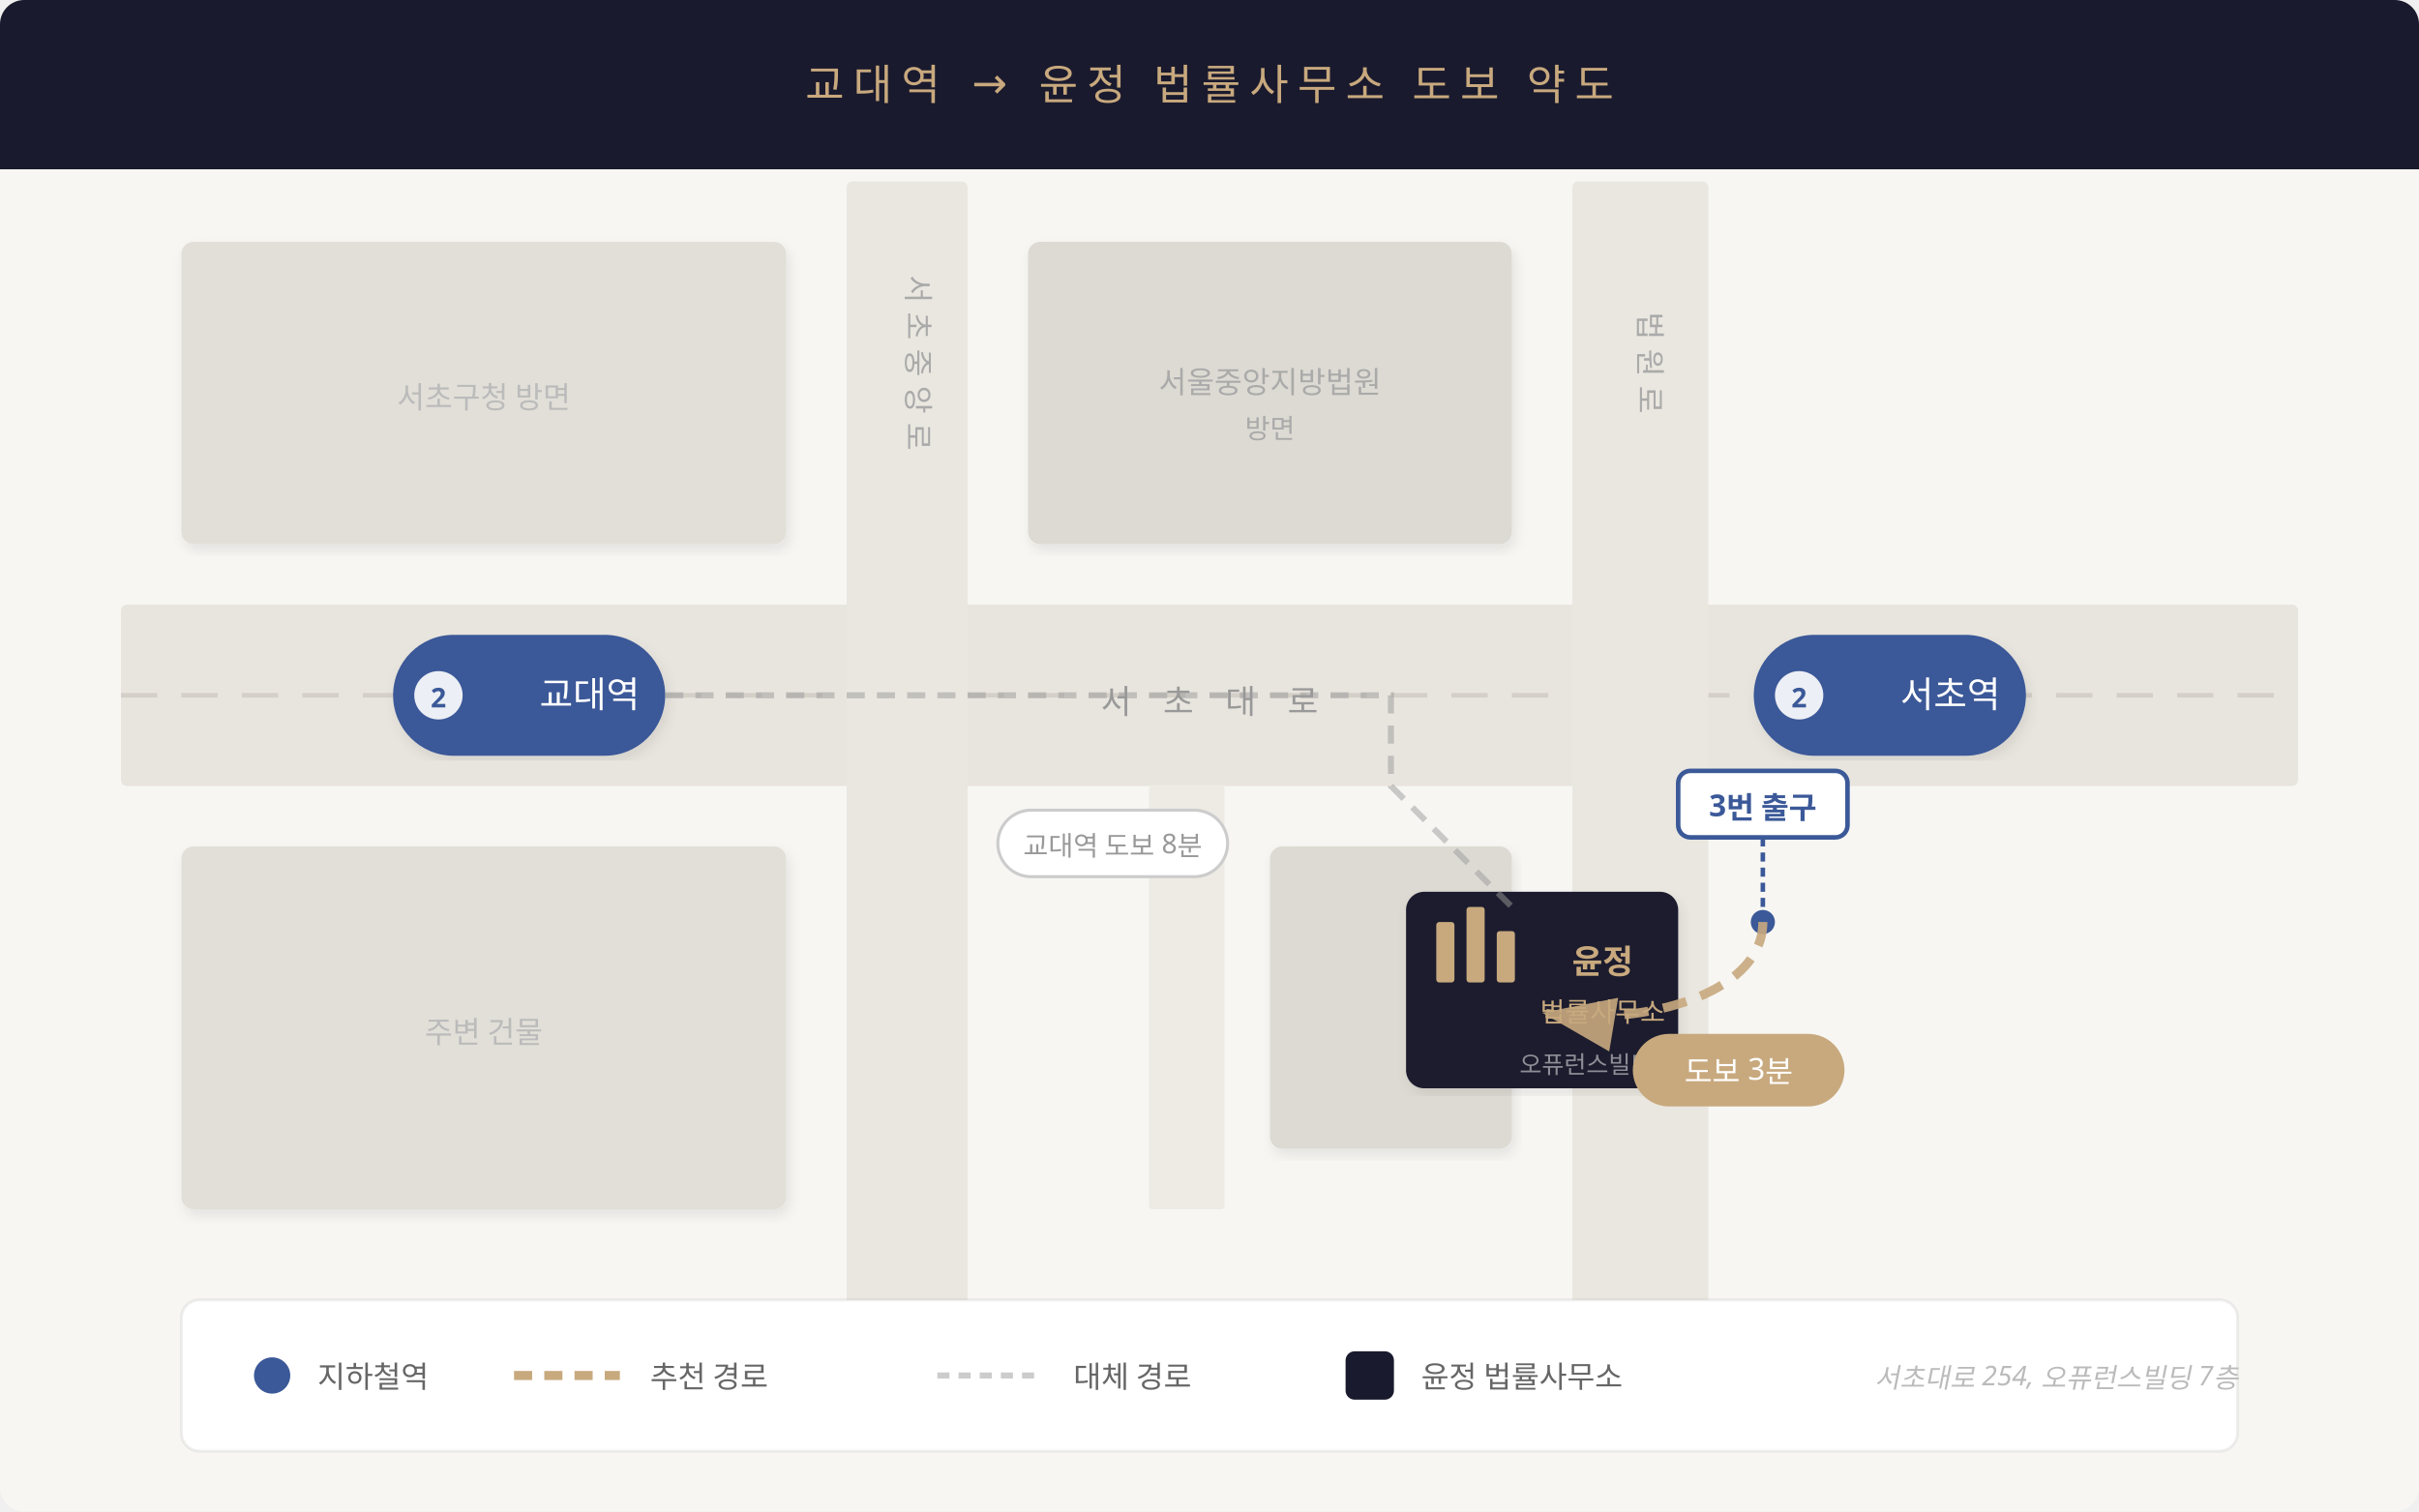
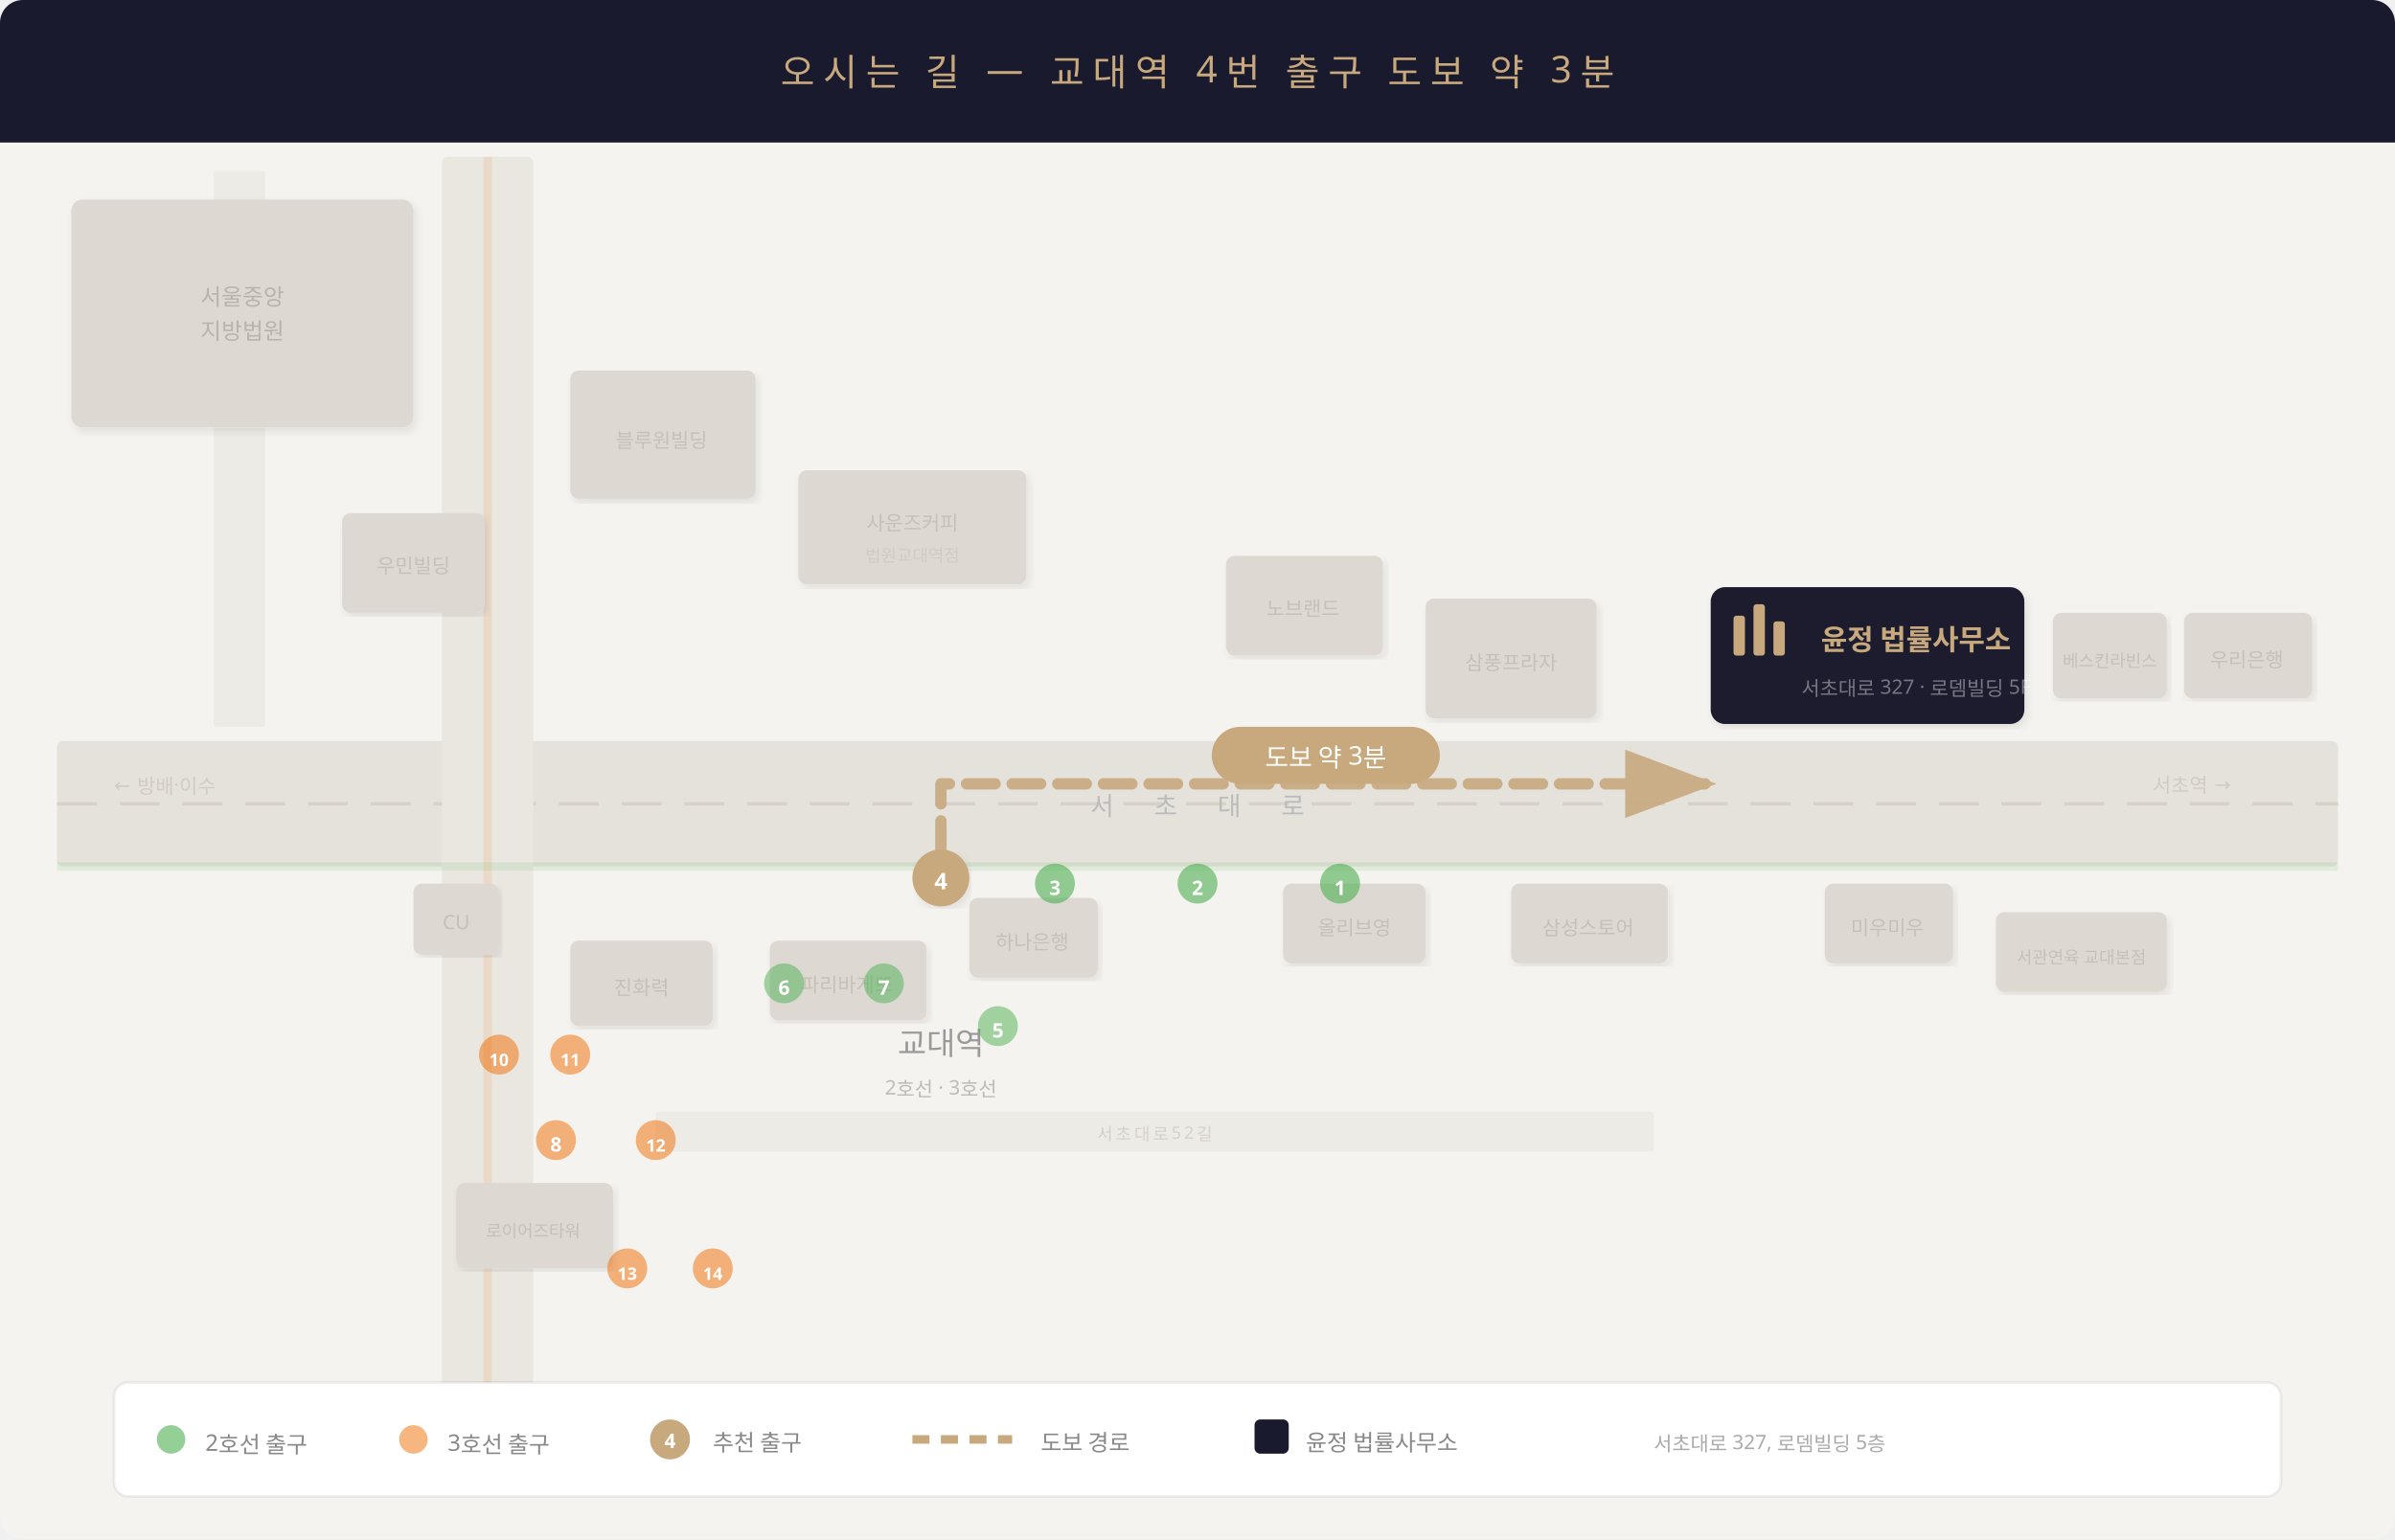
- <svg xmlns="http://www.w3.org/2000/svg" viewBox="0 0 800 500" font-family="'Noto Sans KR', 'Malgun Gothic', sans-serif">
+ <svg xmlns="http://www.w3.org/2000/svg" viewBox="0 0 840 540" font-family="'Noto Sans KR', 'Malgun Gothic', sans-serif">
  <defs>
-     <pattern id="roadPattern" patternUnits="userSpaceOnUse" width="20" height="20">
-       <rect width="20" height="20" fill="#f0f0ed" />
-     </pattern>
-     <filter id="shadow" x="-4%" y="-4%" width="108%" height="108%">
-       <feDropShadow dx="1" dy="2" stdDeviation="2" flood-color="#00000015" />
+     <filter id="sh" x="-4%" y="-4%" width="108%" height="108%">
+       <feDropShadow dx="1" dy="1.5" stdDeviation="1.5" flood-color="#00000015" />
    </filter>
-     <marker id="arrowEnd" markerWidth="8" markerHeight="6" refX="8" refY="3" orient="auto">
+     <marker id="ag" markerWidth="8" markerHeight="6" refX="7" refY="3" orient="auto">
      <path d="M0,0 L8,3 L0,6 Z" fill="#c8a97e" />
    </marker>
  </defs>
-   <rect width="800" height="500" fill="#f7f6f3" rx="8" />
-   <rect x="0" y="0" width="800" height="52" fill="#1a1a2e" rx="8" />
-   <rect x="0" y="40" width="800" height="16" fill="#1a1a2e" />
-   <text x="400" y="33" text-anchor="middle" fill="#c8a97e" font-size="14" font-weight="500" letter-spacing="3">
-     교대역 → 윤정 법률사무소 도보 약도
-   </text>
-   <rect x="40" y="200" width="720" height="60" fill="#e8e5de" rx="2" />
-   <line x1="40" y1="230" x2="760" y2="230" stroke="#d4d0c8" stroke-width="1.5" stroke-dasharray="12,8" />
-   <text x="400" y="236" text-anchor="middle" fill="#999" font-size="11" font-weight="400" letter-spacing="4">서 초 대 로</text>
-   <rect x="520" y="60" width="45" height="380" fill="#eae7e0" rx="2" />
-   <text x="542" y="120" text-anchor="middle" fill="#aaa" font-size="10" transform="rotate(90, 542, 120)" letter-spacing="3">법원로</text>
-   <rect x="280" y="60" width="40" height="380" fill="#eae7e0" rx="2" />
-   <text x="300" y="120" text-anchor="middle" fill="#aaa" font-size="10" transform="rotate(90, 300, 120)" letter-spacing="3">서초중앙로</text>
-   <rect x="380" y="260" width="25" height="140" fill="#eeebe5" rx="1" />
-   <rect x="60" y="80" width="200" height="100" fill="#e2dfd8" rx="4" filter="url(#shadow)" />
-   <text x="160" y="135" text-anchor="middle" fill="#bbb" font-size="10">서초구청 방면</text>
-   <rect x="340" y="80" width="160" height="100" fill="#dddad3" rx="4" filter="url(#shadow)" />
-   <text x="420" y="130" text-anchor="middle" fill="#aaa" font-size="10">서울중앙지방법원</text>
-   <text x="420" y="145" text-anchor="middle" fill="#aaa" font-size="9">방면</text>
-   <rect x="60" y="280" width="200" height="120" fill="#e2dfd8" rx="4" filter="url(#shadow)" />
-   <text x="160" y="345" text-anchor="middle" fill="#bbb" font-size="10">주변 건물</text>
-   <rect x="420" y="280" width="80" height="100" fill="#dddad3" rx="4" filter="url(#shadow)" />
+   <rect width="840" height="540" fill="#f5f3ef" rx="8" />
+   <rect x="0" y="0" width="840" height="46" fill="#1a1a2e" rx="8" />
+   <rect x="0" y="34" width="840" height="16" fill="#1a1a2e" />
+   <text x="420" y="30" text-anchor="middle" fill="#c8a97e" font-size="13" font-weight="500" letter-spacing="3">오시는 길 — 교대역 4번 출구 도보 약 3분</text>
+   <rect x="20" y="260" width="800" height="44" fill="#e5e2db" rx="2" />
+   <line x1="20" y1="282" x2="820" y2="282" stroke="#d6d2ca" stroke-width="1.2" stroke-dasharray="14,8" />
+   <text x="420" y="286" text-anchor="middle" fill="#bbb" font-size="9" letter-spacing="6">서 초 대 로</text>
+   <text x="40" y="278" fill="#d0ccc5" font-size="7">← 방배·이수</text>
+   <text x="755" y="278" fill="#d0ccc5" font-size="7">서초역 →</text>
+   <rect x="155" y="55" width="32" height="440" fill="#eae7e1" rx="2" />
+   <line x1="20" y1="304" x2="820" y2="304" stroke="#4CAF50" stroke-width="3" opacity="0.12" />
+   <line x1="171" y1="55" x2="171" y2="495" stroke="#EF6C00" stroke-width="3" opacity="0.12" />
+   <rect x="75" y="60" width="18" height="195" fill="#edebe6" rx="1" />
+   <rect x="230" y="390" width="350" height="14" fill="#edebe6" rx="1" />
+   <text x="405" y="400" text-anchor="middle" fill="#d5d0c9" font-size="6" letter-spacing="1">서초대로52길</text>
+   <rect x="25" y="70" width="120" height="80" fill="#ddd9d2" rx="4" filter="url(#sh)" />
+   <text x="85" y="107" text-anchor="middle" fill="#b8b3ab" font-size="8">서울중앙</text>
+   <text x="85" y="119" text-anchor="middle" fill="#b8b3ab" font-size="8">지방법원</text>
+   <rect x="200" y="130" width="65" height="45" fill="#ddd9d2" rx="3" filter="url(#sh)" />
+   <text x="232" y="157" text-anchor="middle" fill="#c5c0b8" font-size="7">블루원빌딩</text>
+   <rect x="120" y="180" width="50" height="35" fill="#ddd9d2" rx="3" filter="url(#sh)" />
+   <text x="145" y="201" text-anchor="middle" fill="#c5c0b8" font-size="7">우민빌딩</text>
+   <rect x="280" y="165" width="80" height="40" fill="#ddd9d2" rx="3" filter="url(#sh)" />
+   <text x="320" y="186" text-anchor="middle" fill="#c5c0b8" font-size="7">사운즈커피</text>
+   <text x="320" y="197" text-anchor="middle" fill="#d0ccc5" font-size="6">법원교대역점</text>
+   <rect x="430" y="195" width="55" height="35" fill="#ddd9d2" rx="3" filter="url(#sh)" />
+   <text x="457" y="216" text-anchor="middle" fill="#c5c0b8" font-size="7">노브랜드</text>
+   <rect x="500" y="210" width="60" height="42" fill="#ddd9d2" rx="3" filter="url(#sh)" />
+   <text x="530" y="235" text-anchor="middle" fill="#c5c0b8" font-size="7">삼풍프라자</text>
  <g>
-     <rect x="130" y="210" width="90" height="40" fill="#3b5998" rx="20" filter="url(#shadow)" />
-     <circle cx="145" cy="230" r="8" fill="#fff" opacity="0.9" />
-     <text x="145" y="234" text-anchor="middle" fill="#3b5998" font-size="9" font-weight="700">2</text>
-     <text x="195" y="234" text-anchor="middle" fill="#fff" font-size="12" font-weight="500">교대역</text>
+     <rect x="600" y="206" width="110" height="48" fill="#1a1a2e" rx="5" filter="url(#sh)" />
+     <rect x="608" y="216" width="4" height="14" fill="#c8a97e" rx="1" />
+     <rect x="615" y="212" width="4" height="18" fill="#c8a97e" rx="1" />
+     <rect x="622" y="218" width="4" height="12" fill="#c8a97e" rx="1" />
+     <text x="672" y="228" text-anchor="middle" fill="#c8a97e" font-size="10" font-weight="600">윤정 법률사무소</text>
+     <text x="672" y="244" text-anchor="middle" fill="rgba(255,255,255,0.4)" font-size="7">서초대로 327 · 로뎀빌딩 5F</text>
  </g>
+   <rect x="720" y="215" width="40" height="30" fill="#ddd9d2" rx="3" filter="url(#sh)" />
+   <text x="740" y="234" text-anchor="middle" fill="#c5c0b8" font-size="6">베스킨라빈스</text>
+   <rect x="766" y="215" width="45" height="30" fill="#ddd9d2" rx="3" filter="url(#sh)" />
+   <text x="788" y="234" text-anchor="middle" fill="#c5c0b8" font-size="7">우리은행</text>
+   <rect x="145" y="310" width="30" height="25" fill="#ddd9d2" rx="3" filter="url(#sh)" />
+   <text x="160" y="326" text-anchor="middle" fill="#c5c0b8" font-size="7">CU</text>
+   <rect x="200" y="330" width="50" height="30" fill="#ddd9d2" rx="3" filter="url(#sh)" />
+   <text x="225" y="349" text-anchor="middle" fill="#c5c0b8" font-size="7">진화력</text>
+   <rect x="270" y="330" width="55" height="28" fill="#ddd9d2" rx="3" filter="url(#sh)" />
+   <text x="297" y="348" text-anchor="middle" fill="#c5c0b8" font-size="7">파리바게뜨</text>
+   <rect x="340" y="315" width="45" height="28" fill="#ddd9d2" rx="3" filter="url(#sh)" />
+   <text x="362" y="333" text-anchor="middle" fill="#c5c0b8" font-size="7">하나은행</text>
+   <rect x="450" y="310" width="50" height="28" fill="#ddd9d2" rx="3" filter="url(#sh)" />
+   <text x="475" y="328" text-anchor="middle" fill="#c5c0b8" font-size="7">올리브영</text>
+   <rect x="530" y="310" width="55" height="28" fill="#ddd9d2" rx="3" filter="url(#sh)" />
+   <text x="557" y="328" text-anchor="middle" fill="#c5c0b8" font-size="7">삼성스토어</text>
+   <rect x="640" y="310" width="45" height="28" fill="#ddd9d2" rx="3" filter="url(#sh)" />
+   <text x="662" y="328" text-anchor="middle" fill="#c5c0b8" font-size="7">미우미우</text>
+   <rect x="700" y="320" width="60" height="28" fill="#ddd9d2" rx="3" filter="url(#sh)" />
+   <text x="730" y="338" text-anchor="middle" fill="#c5c0b8" font-size="6">서관연육 교대본점</text>
+   <rect x="160" y="415" width="55" height="30" fill="#ddd9d2" rx="3" filter="url(#sh)" />
+   <text x="187" y="434" text-anchor="middle" fill="#c5c0b8" font-size="6">로이어즈타워</text>
+   <text x="330" y="370" text-anchor="middle" fill="#999" font-size="11" font-weight="500">교대역</text>
+   <text x="330" y="384" text-anchor="middle" fill="#bbb" font-size="7">2호선 · 3호선</text>
+   <circle cx="470" cy="310" r="7" fill="#4CAF50" opacity="0.6" />
+   <text x="470" y="314" text-anchor="middle" fill="#fff" font-size="7" font-weight="600">1</text>
+   <circle cx="420" cy="310" r="7" fill="#4CAF50" opacity="0.6" />
+   <text x="420" y="314" text-anchor="middle" fill="#fff" font-size="7" font-weight="600">2</text>
+   <circle cx="370" cy="310" r="7" fill="#4CAF50" opacity="0.6" />
+   <text x="370" y="314" text-anchor="middle" fill="#fff" font-size="7" font-weight="600">3</text>
  <g>
-     <rect x="580" y="210" width="90" height="40" fill="#3b5998" rx="20" filter="url(#shadow)" />
-     <circle cx="595" cy="230" r="8" fill="#fff" opacity="0.9" />
-     <text x="595" y="234" text-anchor="middle" fill="#3b5998" font-size="9" font-weight="700">2</text>
-     <text x="645" y="234" text-anchor="middle" fill="#fff" font-size="12" font-weight="500">서초역</text>
+     <circle cx="330" cy="308" r="10" fill="#c8a97e" filter="url(#sh)" />
+     <text x="330" y="312" text-anchor="middle" fill="#fff" font-size="8" font-weight="700">4</text>
  </g>
-   <g>
-     <rect x="555" y="255" width="56" height="22" fill="#fff" stroke="#3b5998" stroke-width="1.5" rx="4" />
-     <text x="583" y="270" text-anchor="middle" fill="#3b5998" font-size="10" font-weight="600">3번 출구</text>
-     <line x1="583" y1="277" x2="583" y2="300" stroke="#3b5998" stroke-width="1.5" stroke-dasharray="3,2" />
-     <circle cx="583" cy="305" r="4" fill="#3b5998" />
-   </g>
-   <g>
-     <rect x="465" y="295" width="90" height="65" fill="#1a1a2e" rx="6" filter="url(#shadow)" />
-     <rect x="475" y="305" width="6" height="20" fill="#c8a97e" rx="1" />
-     <rect x="485" y="300" width="6" height="25" fill="#c8a97e" rx="1" />
-     <rect x="495" y="308" width="6" height="17" fill="#c8a97e" rx="1" />
-     <text x="530" y="322" text-anchor="middle" fill="#c8a97e" font-size="11" font-weight="600">윤정</text>
-     <text x="530" y="338" text-anchor="middle" fill="#c8a97e" font-size="9" font-weight="400">법률사무소</text>
-     <text x="530" y="355" text-anchor="middle" fill="rgba(255,255,255,0.5)" font-size="8">오퓨런스빌딩 7F</text>
-   </g>
-   <path d="M 583 305 C 583 330, 540 340, 510 335" fill="none" stroke="#c8a97e" stroke-width="3" stroke-dasharray="8,5" marker-end="url(#arrowEnd)" opacity="0.9" />
-   <g>
-     <rect x="540" y="342" width="70" height="24" fill="#c8a97e" rx="12" />
-     <text x="575" y="358" text-anchor="middle" fill="#fff" font-size="10" font-weight="500">도보 3분</text>
-   </g>
-   <path d="M 220 230 L 460 230 L 460 260 L 500 300" fill="none" stroke="#999" stroke-width="2" stroke-dasharray="6,4" opacity="0.5" />
-   <g>
-     <rect x="330" y="268" width="76" height="22" fill="#fff" stroke="#ccc" stroke-width="1" rx="11" />
-     <text x="368" y="283" text-anchor="middle" fill="#999" font-size="9">교대역 도보 8분</text>
-   </g>
-   <g transform="translate(60, 430)">
-     <rect width="680" height="50" fill="#fff" rx="6" stroke="rgba(0,0,0,0.06)" stroke-width="1" />
-     <circle cx="30" cy="25" r="6" fill="#3b5998" />
-     <text x="45" y="29" fill="#666" font-size="10">지하철역</text>
-     <line x1="110" y1="25" x2="145" y2="25" stroke="#c8a97e" stroke-width="3" stroke-dasharray="6,4" />
-     <text x="155" y="29" fill="#666" font-size="10">추천 경로</text>
-     <line x1="250" y1="25" x2="285" y2="25" stroke="#999" stroke-width="2" stroke-dasharray="4,3" opacity="0.5" />
-     <text x="295" y="29" fill="#666" font-size="10">대체 경로</text>
-     <rect x="385" y="17" width="16" height="16" fill="#1a1a2e" rx="3" />
-     <text x="410" y="29" fill="#666" font-size="10">윤정 법률사무소</text>
-     <text x="560" y="29" fill="#bbb" font-size="9" font-style="italic">서초대로 254, 오퓨런스빌딩 7층</text>
+   <circle cx="350" cy="360" r="7" fill="#4CAF50" opacity="0.5" />
+   <text x="350" y="364" text-anchor="middle" fill="#fff" font-size="7" font-weight="600">5</text>
+   <circle cx="275" cy="345" r="7" fill="#4CAF50" opacity="0.5" />
+   <text x="275" y="349" text-anchor="middle" fill="#fff" font-size="7" font-weight="600">6</text>
+   <circle cx="310" cy="345" r="7" fill="#4CAF50" opacity="0.5" />
+   <text x="310" y="349" text-anchor="middle" fill="#fff" font-size="7" font-weight="600">7</text>
+   <circle cx="195" cy="400" r="7" fill="#EF6C00" opacity="0.5" />
+   <text x="195" y="404" text-anchor="middle" fill="#fff" font-size="7" font-weight="600">8</text>
+   <circle cx="175" cy="370" r="7" fill="#EF6C00" opacity="0.5" />
+   <text x="175" y="374" text-anchor="middle" fill="#fff" font-size="6" font-weight="600">10</text>
+   <circle cx="200" cy="370" r="7" fill="#EF6C00" opacity="0.5" />
+   <text x="200" y="374" text-anchor="middle" fill="#fff" font-size="6" font-weight="600">11</text>
+   <circle cx="230" cy="400" r="7" fill="#EF6C00" opacity="0.5" />
+   <text x="230" y="404" text-anchor="middle" fill="#fff" font-size="6" font-weight="600">12</text>
+   <circle cx="220" cy="445" r="7" fill="#EF6C00" opacity="0.5" />
+   <text x="220" y="449" text-anchor="middle" fill="#fff" font-size="6" font-weight="600">13</text>
+   <circle cx="250" cy="445" r="7" fill="#EF6C00" opacity="0.5" />
+   <text x="250" y="449" text-anchor="middle" fill="#fff" font-size="6" font-weight="600">14</text>
+   <path d="M 330 298 L 330 275 L 598 275" fill="none" stroke="#c8a97e" stroke-width="4" stroke-dasharray="10,6" stroke-linecap="round" stroke-linejoin="round" marker-end="url(#ag)" opacity="0.9" />
+   <rect x="425" y="255" width="80" height="20" fill="#c8a97e" rx="10" />
+   <text x="465" y="269" text-anchor="middle" fill="#fff" font-size="9" font-weight="500">도보 약 3분</text>
+   <g transform="translate(40, 485)">
+     <rect width="760" height="40" fill="#fff" rx="5" stroke="rgba(0,0,0,0.06)" stroke-width="1" />
+     <circle cx="20" cy="20" r="5" fill="#4CAF50" opacity="0.6" />
+     <text x="32" y="24" fill="#888" font-size="8">2호선 출구</text>
+     <circle cx="105" cy="20" r="5" fill="#EF6C00" opacity="0.5" />
+     <text x="117" y="24" fill="#888" font-size="8">3호선 출구</text>
+     <circle cx="195" cy="20" r="7" fill="#c8a97e" />
+     <text x="195" y="23" text-anchor="middle" fill="#fff" font-size="7" font-weight="700">4</text>
+     <text x="210" y="24" fill="#888" font-size="8">추천 출구</text>
+     <line x1="280" y1="20" x2="315" y2="20" stroke="#c8a97e" stroke-width="3" stroke-dasharray="6,4" />
+     <text x="325" y="24" fill="#888" font-size="8">도보 경로</text>
+     <rect x="400" y="13" width="12" height="12" fill="#1a1a2e" rx="2" />
+     <text x="418" y="24" fill="#888" font-size="8">윤정 법률사무소</text>
+     <text x="540" y="24" fill="#aaa" font-size="7">서초대로 327, 로뎀빌딩 5층</text>
  </g>
</svg>
